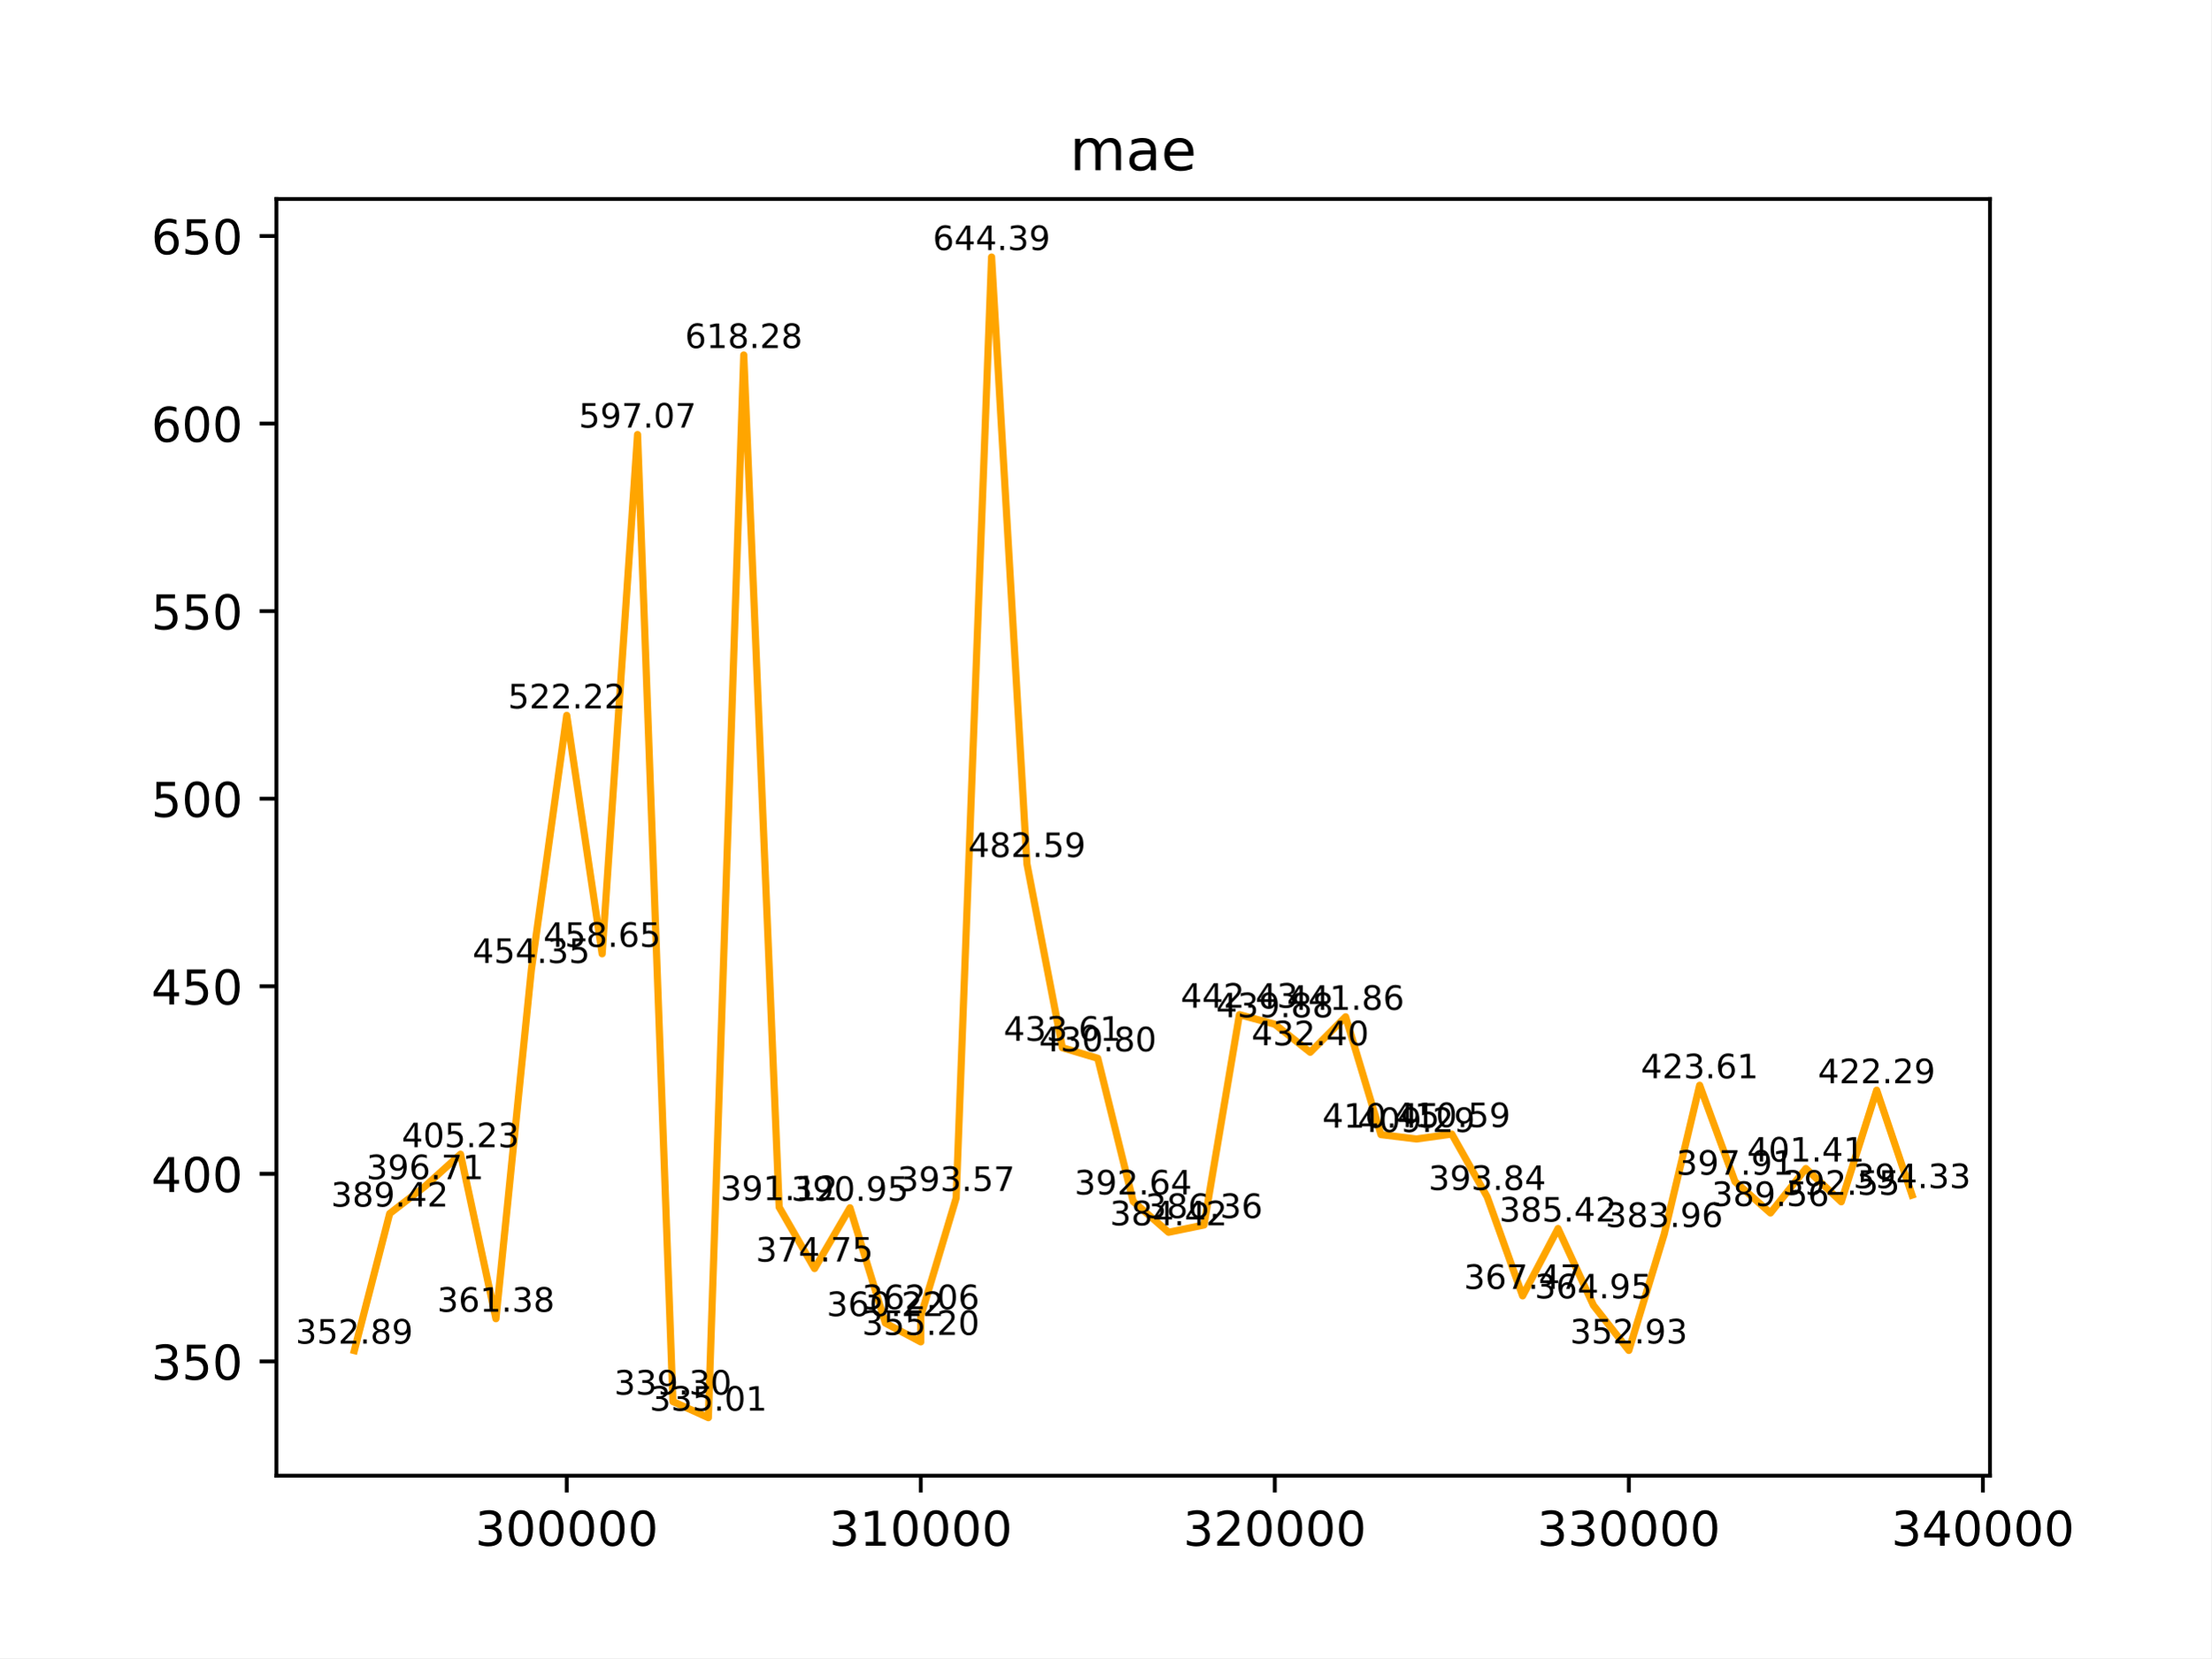
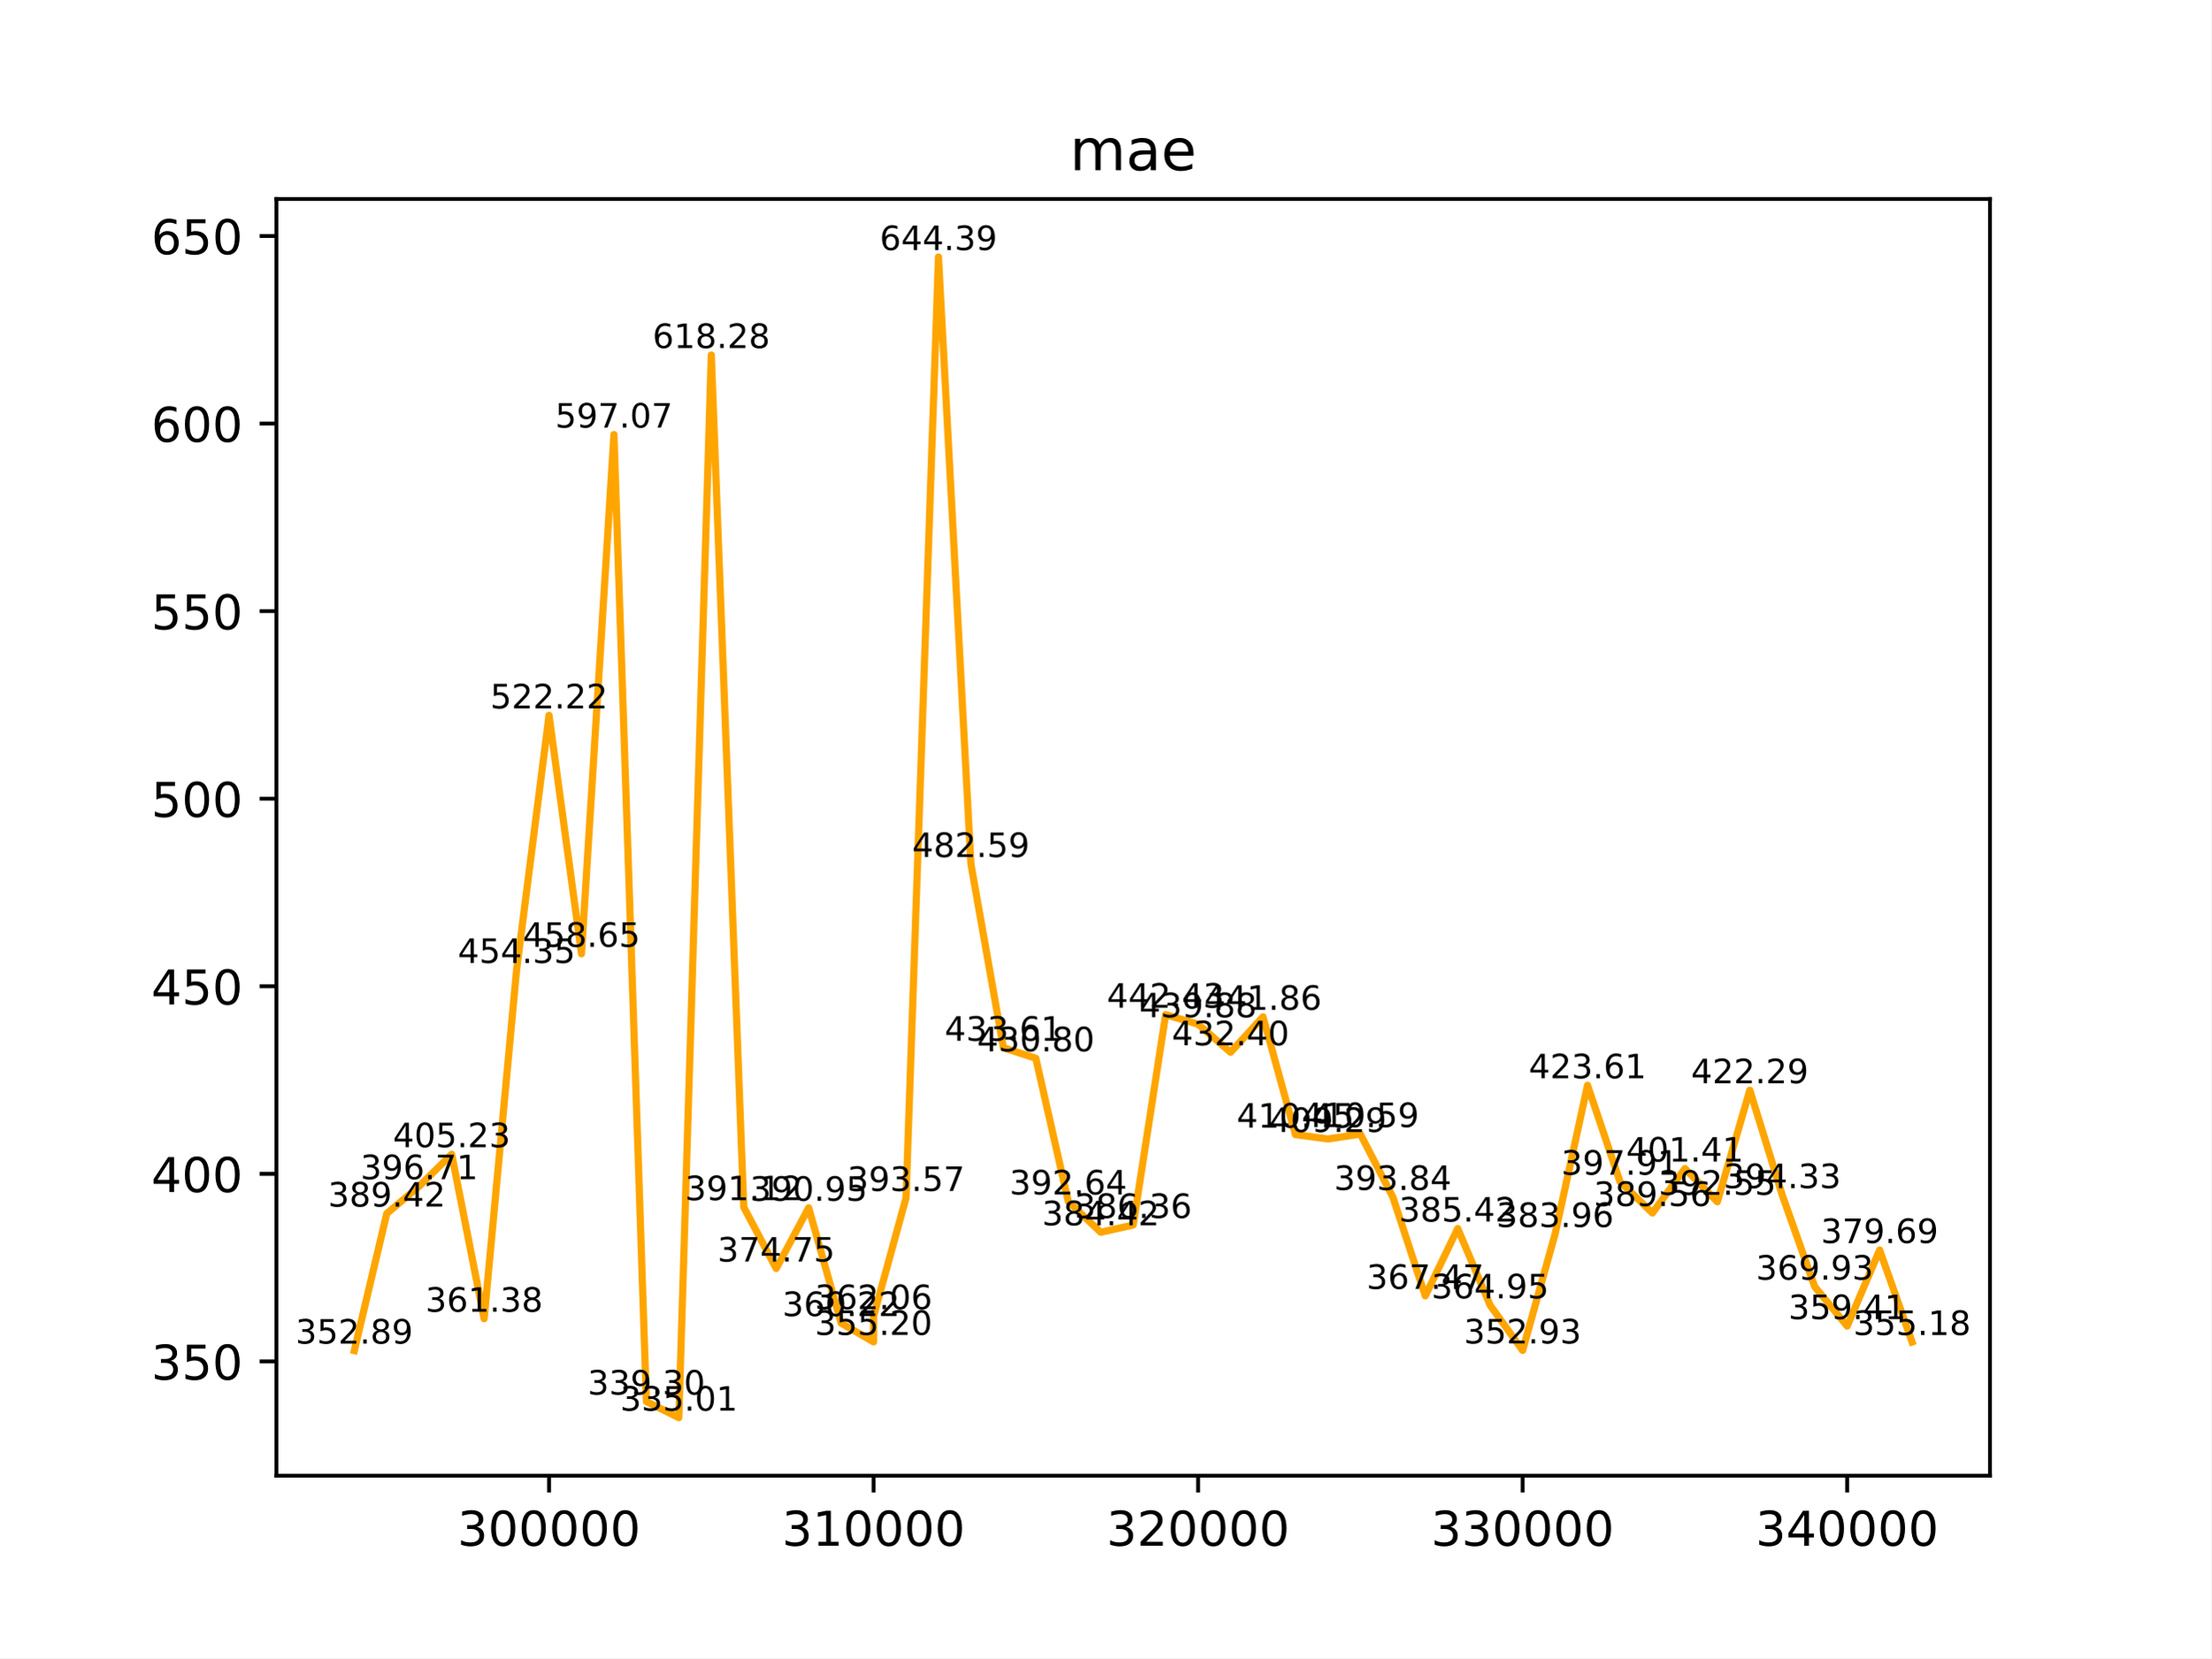
<svg xmlns="http://www.w3.org/2000/svg" xmlns:xlink="http://www.w3.org/1999/xlink" width="460.8pt" height="345.6pt" viewBox="0 0 460.8 345.6" version="1.1">
  <defs>
    <style type="text/css">*{stroke-linejoin: round; stroke-linecap: butt}</style>
  </defs>
  <g id="figure_1">
    <g id="patch_1">
      <path d="M 0 345.6  L 460.8 345.6  L 460.8 0  L 0 0  z " style="fill: #ffffff" />
    </g>
    <g id="axes_1">
      <g id="patch_2">
        <path d="M 57.6 307.584  L 414.72 307.584  L 414.72 41.472  L 57.6 41.472  z " style="fill: #ffffff" />
      </g>
      <g id="matplotlib.axis_1">
        <g id="xtick_1">
          <g id="line2d_1">
            <defs>
-               <path id="m9c4ff56a00" d="M 0 0  L 0 3.5  " style="stroke: #000000; stroke-width: 0.8" />
+               <path id="meed4ba6264" d="M 0 0  L 0 3.5  " style="stroke: #000000; stroke-width: 0.8" />
            </defs>
            <g>
-               <use xlink:href="#m9c4ff56a00" x="118.104" y="307.584" style="stroke: #000000; stroke-width: 0.8" />
+               <use xlink:href="#meed4ba6264" x="114.415" y="307.584" style="stroke: #000000; stroke-width: 0.8" />
            </g>
          </g>
          <g id="text_1">
-             <g transform="translate(99.0163 322.1824)scale(0.1 -0.1)">
+             <g transform="translate(95.32704 322.1824)scale(0.1 -0.1)">
              <defs>
                <path id="DejaVuSans-33" d="M 2597 2516  Q 3050 2419 3304 2112  Q 3559 1806 3559 1356  Q 3559 666 3084 287  Q 2609 -91 1734 -91  Q 1441 -91 1130 -33  Q 819 25 488 141  L 488 750  Q 750 597 1062 519  Q 1375 441 1716 441  Q 2309 441 2620 675  Q 2931 909 2931 1356  Q 2931 1769 2642 2001  Q 2353 2234 1838 2234  L 1294 2234  L 1294 2753  L 1863 2753  Q 2328 2753 2575 2939  Q 2822 3125 2822 3475  Q 2822 3834 2567 4026  Q 2313 4219 1838 4219  Q 1578 4219 1281 4162  Q 984 4106 628 3988  L 628 4550  Q 988 4650 1302 4700  Q 1616 4750 1894 4750  Q 2613 4750 3031 4423  Q 3450 4097 3450 3541  Q 3450 3153 3228 2886  Q 3006 2619 2597 2516  z " transform="scale(0.015625)" />
                <path id="DejaVuSans-30" d="M 2034 4250  Q 1547 4250 1301 3770  Q 1056 3291 1056 2328  Q 1056 1369 1301 889  Q 1547 409 2034 409  Q 2525 409 2770 889  Q 3016 1369 3016 2328  Q 3016 3291 2770 3770  Q 2525 4250 2034 4250  z M 2034 4750  Q 2819 4750 3233 4129  Q 3647 3509 3647 2328  Q 3647 1150 3233 529  Q 2819 -91 2034 -91  Q 1250 -91 836 529  Q 422 1150 422 2328  Q 422 3509 836 4129  Q 1250 4750 2034 4750  z " transform="scale(0.015625)" />
              </defs>
              <use xlink:href="#DejaVuSans-33" />
              <use xlink:href="#DejaVuSans-30" x="63.623" />
              <use xlink:href="#DejaVuSans-30" x="127.246" />
              <use xlink:href="#DejaVuSans-30" x="190.869" />
              <use xlink:href="#DejaVuSans-30" x="254.492" />
              <use xlink:href="#DejaVuSans-30" x="318.115" />
            </g>
          </g>
        </g>
        <g id="xtick_2">
          <g id="line2d_2">
            <g>
-               <use xlink:href="#m9c4ff56a00" x="191.889" y="307.584" style="stroke: #000000; stroke-width: 0.8" />
+               <use xlink:href="#meed4ba6264" x="182.051" y="307.584" style="stroke: #000000; stroke-width: 0.8" />
            </g>
          </g>
          <g id="text_2">
-             <g transform="translate(172.8014 322.1824)scale(0.1 -0.1)">
+             <g transform="translate(162.9634 322.1824)scale(0.1 -0.1)">
              <defs>
                <path id="DejaVuSans-31" d="M 794 531  L 1825 531  L 1825 4091  L 703 3866  L 703 4441  L 1819 4666  L 2450 4666  L 2450 531  L 3481 531  L 3481 0  L 794 0  L 794 531  z " transform="scale(0.015625)" />
              </defs>
              <use xlink:href="#DejaVuSans-33" />
              <use xlink:href="#DejaVuSans-31" x="63.623" />
              <use xlink:href="#DejaVuSans-30" x="127.246" />
              <use xlink:href="#DejaVuSans-30" x="190.869" />
              <use xlink:href="#DejaVuSans-30" x="254.492" />
              <use xlink:href="#DejaVuSans-30" x="318.115" />
            </g>
          </g>
        </g>
        <g id="xtick_3">
          <g id="line2d_3">
            <g>
-               <use xlink:href="#m9c4ff56a00" x="265.674" y="307.584" style="stroke: #000000; stroke-width: 0.8" />
+               <use xlink:href="#meed4ba6264" x="249.687" y="307.584" style="stroke: #000000; stroke-width: 0.8" />
            </g>
          </g>
          <g id="text_3">
-             <g transform="translate(246.5865 322.1824)scale(0.1 -0.1)">
+             <g transform="translate(230.5998 322.1824)scale(0.1 -0.1)">
              <defs>
                <path id="DejaVuSans-32" d="M 1228 531  L 3431 531  L 3431 0  L 469 0  L 469 531  Q 828 903 1448 1529  Q 2069 2156 2228 2338  Q 2531 2678 2651 2914  Q 2772 3150 2772 3378  Q 2772 3750 2511 3984  Q 2250 4219 1831 4219  Q 1534 4219 1204 4116  Q 875 4013 500 3803  L 500 4441  Q 881 4594 1212 4672  Q 1544 4750 1819 4750  Q 2544 4750 2975 4387  Q 3406 4025 3406 3419  Q 3406 3131 3298 2873  Q 3191 2616 2906 2266  Q 2828 2175 2409 1742  Q 1991 1309 1228 531  z " transform="scale(0.015625)" />
              </defs>
              <use xlink:href="#DejaVuSans-33" />
              <use xlink:href="#DejaVuSans-32" x="63.623" />
              <use xlink:href="#DejaVuSans-30" x="127.246" />
              <use xlink:href="#DejaVuSans-30" x="190.869" />
              <use xlink:href="#DejaVuSans-30" x="254.492" />
              <use xlink:href="#DejaVuSans-30" x="318.115" />
            </g>
          </g>
        </g>
        <g id="xtick_4">
          <g id="line2d_4">
            <g>
-               <use xlink:href="#m9c4ff56a00" x="339.459" y="307.584" style="stroke: #000000; stroke-width: 0.8" />
+               <use xlink:href="#meed4ba6264" x="317.324" y="307.584" style="stroke: #000000; stroke-width: 0.8" />
            </g>
          </g>
          <g id="text_4">
-             <g transform="translate(320.3717 322.1824)scale(0.1 -0.1)">
+             <g transform="translate(298.2361 322.1824)scale(0.1 -0.1)">
              <use xlink:href="#DejaVuSans-33" />
              <use xlink:href="#DejaVuSans-33" x="63.623" />
              <use xlink:href="#DejaVuSans-30" x="127.246" />
              <use xlink:href="#DejaVuSans-30" x="190.869" />
              <use xlink:href="#DejaVuSans-30" x="254.492" />
              <use xlink:href="#DejaVuSans-30" x="318.115" />
            </g>
          </g>
        </g>
        <g id="xtick_5">
          <g id="line2d_5">
            <g>
-               <use xlink:href="#m9c4ff56a00" x="413.244" y="307.584" style="stroke: #000000; stroke-width: 0.8" />
+               <use xlink:href="#meed4ba6264" x="384.96" y="307.584" style="stroke: #000000; stroke-width: 0.8" />
            </g>
          </g>
          <g id="text_5">
-             <g transform="translate(394.1568 322.1824)scale(0.1 -0.1)">
+             <g transform="translate(365.8725 322.1824)scale(0.1 -0.1)">
              <defs>
                <path id="DejaVuSans-34" d="M 2419 4116  L 825 1625  L 2419 1625  L 2419 4116  z M 2253 4666  L 3047 4666  L 3047 1625  L 3713 1625  L 3713 1100  L 3047 1100  L 3047 0  L 2419 0  L 2419 1100  L 313 1100  L 313 1709  L 2253 4666  z " transform="scale(0.015625)" />
              </defs>
              <use xlink:href="#DejaVuSans-33" />
              <use xlink:href="#DejaVuSans-34" x="63.623" />
              <use xlink:href="#DejaVuSans-30" x="127.246" />
              <use xlink:href="#DejaVuSans-30" x="190.869" />
              <use xlink:href="#DejaVuSans-30" x="254.492" />
              <use xlink:href="#DejaVuSans-30" x="318.115" />
            </g>
          </g>
        </g>
      </g>
      <g id="matplotlib.axis_2">
        <g id="ytick_1">
          <g id="line2d_6">
            <defs>
-               <path id="m2e8c24d3c9" d="M 0 0  L -3.5 0  " style="stroke: #000000; stroke-width: 0.8" />
+               <path id="m0b6552551f" d="M 0 0  L -3.5 0  " style="stroke: #000000; stroke-width: 0.8" />
            </defs>
            <g>
-               <use xlink:href="#m2e8c24d3c9" x="57.6" y="283.764" style="stroke: #000000; stroke-width: 0.8" />
+               <use xlink:href="#m0b6552551f" x="57.6" y="283.764" style="stroke: #000000; stroke-width: 0.8" />
            </g>
          </g>
          <g id="text_6">
            <g transform="translate(31.5125 287.5628)scale(0.1 -0.1)">
              <defs>
                <path id="DejaVuSans-35" d="M 691 4666  L 3169 4666  L 3169 4134  L 1269 4134  L 1269 2991  Q 1406 3038 1543 3061  Q 1681 3084 1819 3084  Q 2600 3084 3056 2656  Q 3513 2228 3513 1497  Q 3513 744 3044 326  Q 2575 -91 1722 -91  Q 1428 -91 1123 -41  Q 819 9 494 109  L 494 744  Q 775 591 1075 516  Q 1375 441 1709 441  Q 2250 441 2565 725  Q 2881 1009 2881 1497  Q 2881 1984 2565 2268  Q 2250 2553 1709 2553  Q 1456 2553 1204 2497  Q 953 2441 691 2322  L 691 4666  z " transform="scale(0.015625)" />
              </defs>
              <use xlink:href="#DejaVuSans-33" />
              <use xlink:href="#DejaVuSans-35" x="63.623" />
              <use xlink:href="#DejaVuSans-30" x="127.246" />
            </g>
          </g>
        </g>
        <g id="ytick_2">
          <g id="line2d_7">
            <g>
-               <use xlink:href="#m2e8c24d3c9" x="57.6" y="244.667" style="stroke: #000000; stroke-width: 0.8" />
+               <use xlink:href="#m0b6552551f" x="57.6" y="244.667" style="stroke: #000000; stroke-width: 0.8" />
            </g>
          </g>
          <g id="text_7">
            <g transform="translate(31.5125 248.4658)scale(0.1 -0.1)">
              <use xlink:href="#DejaVuSans-34" />
              <use xlink:href="#DejaVuSans-30" x="63.623" />
              <use xlink:href="#DejaVuSans-30" x="127.246" />
            </g>
          </g>
        </g>
        <g id="ytick_3">
          <g id="line2d_8">
            <g>
-               <use xlink:href="#m2e8c24d3c9" x="57.6" y="205.569" style="stroke: #000000; stroke-width: 0.8" />
+               <use xlink:href="#m0b6552551f" x="57.6" y="205.569" style="stroke: #000000; stroke-width: 0.8" />
            </g>
          </g>
          <g id="text_8">
            <g transform="translate(31.5125 209.3687)scale(0.1 -0.1)">
              <use xlink:href="#DejaVuSans-34" />
              <use xlink:href="#DejaVuSans-35" x="63.623" />
              <use xlink:href="#DejaVuSans-30" x="127.246" />
            </g>
          </g>
        </g>
        <g id="ytick_4">
          <g id="line2d_9">
            <g>
-               <use xlink:href="#m2e8c24d3c9" x="57.6" y="166.472" style="stroke: #000000; stroke-width: 0.8" />
+               <use xlink:href="#m0b6552551f" x="57.6" y="166.472" style="stroke: #000000; stroke-width: 0.8" />
            </g>
          </g>
          <g id="text_9">
            <g transform="translate(31.5125 170.2717)scale(0.1 -0.1)">
              <use xlink:href="#DejaVuSans-35" />
              <use xlink:href="#DejaVuSans-30" x="63.623" />
              <use xlink:href="#DejaVuSans-30" x="127.246" />
            </g>
          </g>
        </g>
        <g id="ytick_5">
          <g id="line2d_10">
            <g>
-               <use xlink:href="#m2e8c24d3c9" x="57.6" y="127.375" style="stroke: #000000; stroke-width: 0.8" />
+               <use xlink:href="#m0b6552551f" x="57.6" y="127.375" style="stroke: #000000; stroke-width: 0.8" />
            </g>
          </g>
          <g id="text_10">
            <g transform="translate(31.5125 131.1746)scale(0.1 -0.1)">
              <use xlink:href="#DejaVuSans-35" />
              <use xlink:href="#DejaVuSans-35" x="63.623" />
              <use xlink:href="#DejaVuSans-30" x="127.246" />
            </g>
          </g>
        </g>
        <g id="ytick_6">
          <g id="line2d_11">
            <g>
-               <use xlink:href="#m2e8c24d3c9" x="57.6" y="88.278" style="stroke: #000000; stroke-width: 0.8" />
+               <use xlink:href="#m0b6552551f" x="57.6" y="88.278" style="stroke: #000000; stroke-width: 0.8" />
            </g>
          </g>
          <g id="text_11">
            <g transform="translate(31.5125 92.07757)scale(0.1 -0.1)">
              <defs>
                <path id="DejaVuSans-36" d="M 2113 2584  Q 1688 2584 1439 2293  Q 1191 2003 1191 1497  Q 1191 994 1439 701  Q 1688 409 2113 409  Q 2538 409 2786 701  Q 3034 994 3034 1497  Q 3034 2003 2786 2293  Q 2538 2584 2113 2584  z M 3366 4563  L 3366 3988  Q 3128 4100 2886 4159  Q 2644 4219 2406 4219  Q 1781 4219 1451 3797  Q 1122 3375 1075 2522  Q 1259 2794 1537 2939  Q 1816 3084 2150 3084  Q 2853 3084 3261 2657  Q 3669 2231 3669 1497  Q 3669 778 3244 343  Q 2819 -91 2113 -91  Q 1303 -91 875 529  Q 447 1150 447 2328  Q 447 3434 972 4092  Q 1497 4750 2381 4750  Q 2619 4750 2861 4703  Q 3103 4656 3366 4563  z " transform="scale(0.015625)" />
              </defs>
              <use xlink:href="#DejaVuSans-36" />
              <use xlink:href="#DejaVuSans-30" x="63.623" />
              <use xlink:href="#DejaVuSans-30" x="127.246" />
            </g>
          </g>
        </g>
        <g id="ytick_7">
          <g id="line2d_12">
            <g>
-               <use xlink:href="#m2e8c24d3c9" x="57.6" y="49.181" style="stroke: #000000; stroke-width: 0.8" />
+               <use xlink:href="#m0b6552551f" x="57.6" y="49.181" style="stroke: #000000; stroke-width: 0.8" />
            </g>
          </g>
          <g id="text_12">
            <g transform="translate(31.5125 52.98053)scale(0.1 -0.1)">
              <use xlink:href="#DejaVuSans-36" />
              <use xlink:href="#DejaVuSans-35" x="63.623" />
              <use xlink:href="#DejaVuSans-30" x="127.246" />
            </g>
          </g>
        </g>
      </g>
      <g id="line2d_13">
-         <path d="M 73.833 281.506  L 81.211 252.943  L 88.59 247.241  L 95.968 240.575  L 103.347 274.864  L 110.725 202.165  L 118.104 149.101  L 125.482 198.803  L 132.861 90.567  L 140.239 292.134  L 147.618 295.488  L 154.996 73.986  L 162.375 251.613  L 169.753 264.407  L 177.132 251.743  L 184.51 275.774  L 191.889 279.694  L 191.889 274.329  L 199.267 249.691  L 206.646 53.568  L 214.024 180.089  L 221.403 218.384  L 228.781 220.584  L 236.16 250.424  L 243.539 256.848  L 250.917 255.332  L 258.296 211.489  L 265.674 213.484  L 273.053 219.328  L 280.431 211.931  L 287.81 236.498  L 295.188 237.404  L 302.567 236.384  L 309.945 249.481  L 317.324 270.105  L 324.702 256.066  L 332.081 272.074  L 339.459 281.474  L 346.838 257.21  L 354.216 226.207  L 361.595 246.302  L 368.973 252.828  L 376.352 243.566  L 383.73 250.494  L 391.109 227.234  L 398.487 249.101  " clip-path="url(#pc1d099d474)" style="fill: none; stroke: #ffa500; stroke-width: 1.5; stroke-linecap: square" />
+         <path d="M 73.833 281.506  L 80.596 252.943  L 87.36 247.241  L 94.124 240.575  L 100.887 274.864  L 107.651 202.165  L 114.415 149.101  L 121.178 198.803  L 127.942 90.567  L 134.705 292.134  L 141.469 295.488  L 148.233 73.986  L 154.996 251.613  L 161.76 264.407  L 168.524 251.743  L 175.287 275.774  L 182.051 279.694  L 182.051 274.329  L 188.815 249.691  L 195.578 53.568  L 202.342 180.089  L 209.105 218.384  L 215.869 220.584  L 222.633 250.424  L 229.396 256.848  L 236.16 255.332  L 242.924 211.489  L 249.687 213.484  L 256.451 219.328  L 263.215 211.931  L 269.978 236.498  L 276.742 237.404  L 283.505 236.384  L 290.269 249.481  L 297.033 270.105  L 303.796 256.066  L 310.56 272.074  L 317.324 281.474  L 324.087 257.21  L 330.851 226.207  L 337.615 246.302  L 344.378 252.828  L 351.142 243.566  L 357.905 250.494  L 364.669 227.234  L 371.433 249.101  L 378.196 268.183  L 384.96 276.405  L 391.724 260.545  L 398.487 279.713  " clip-path="url(#p3fb8b0c6d1)" style="fill: none; stroke: #ffa500; stroke-width: 1.5; stroke-linecap: square" />
      </g>
      <g id="patch_3">
        <path d="M 57.6 307.584  L 57.6 41.472  " style="fill: none; stroke: #000000; stroke-width: 0.8; stroke-linejoin: miter; stroke-linecap: square" />
      </g>
      <g id="patch_4">
        <path d="M 414.72 307.584  L 414.72 41.472  " style="fill: none; stroke: #000000; stroke-width: 0.8; stroke-linejoin: miter; stroke-linecap: square" />
      </g>
      <g id="patch_5">
        <path d="M 57.6 307.584  L 414.72 307.584  " style="fill: none; stroke: #000000; stroke-width: 0.8; stroke-linejoin: miter; stroke-linecap: square" />
      </g>
      <g id="patch_6">
        <path d="M 57.6 41.472  L 414.72 41.472  " style="fill: none; stroke: #000000; stroke-width: 0.8; stroke-linejoin: miter; stroke-linecap: square" />
      </g>
      <g id="text_13">
        <g transform="translate(61.58601 280.0503)scale(0.07 -0.07)">
          <defs>
            <path id="DejaVuSans-2e" d="M 684 794  L 1344 794  L 1344 0  L 684 0  L 684 794  z " transform="scale(0.015625)" />
            <path id="DejaVuSans-38" d="M 2034 2216  Q 1584 2216 1326 1975  Q 1069 1734 1069 1313  Q 1069 891 1326 650  Q 1584 409 2034 409  Q 2484 409 2743 651  Q 3003 894 3003 1313  Q 3003 1734 2745 1975  Q 2488 2216 2034 2216  z M 1403 2484  Q 997 2584 770 2862  Q 544 3141 544 3541  Q 544 4100 942 4425  Q 1341 4750 2034 4750  Q 2731 4750 3128 4425  Q 3525 4100 3525 3541  Q 3525 3141 3298 2862  Q 3072 2584 2669 2484  Q 3125 2378 3379 2068  Q 3634 1759 3634 1313  Q 3634 634 3220 271  Q 2806 -91 2034 -91  Q 1263 -91 848 271  Q 434 634 434 1313  Q 434 1759 690 2068  Q 947 2378 1403 2484  z M 1172 3481  Q 1172 3119 1398 2916  Q 1625 2713 2034 2713  Q 2441 2713 2670 2916  Q 2900 3119 2900 3481  Q 2900 3844 2670 4047  Q 2441 4250 2034 4250  Q 1625 4250 1398 4047  Q 1172 3844 1172 3481  z " transform="scale(0.015625)" />
            <path id="DejaVuSans-39" d="M 703 97  L 703 672  Q 941 559 1184 500  Q 1428 441 1663 441  Q 2288 441 2617 861  Q 2947 1281 2994 2138  Q 2813 1869 2534 1725  Q 2256 1581 1919 1581  Q 1219 1581 811 2004  Q 403 2428 403 3163  Q 403 3881 828 4315  Q 1253 4750 1959 4750  Q 2769 4750 3195 4129  Q 3622 3509 3622 2328  Q 3622 1225 3098 567  Q 2575 -91 1691 -91  Q 1453 -91 1209 -44  Q 966 3 703 97  z M 1959 2075  Q 2384 2075 2632 2365  Q 2881 2656 2881 3163  Q 2881 3666 2632 3958  Q 2384 4250 1959 4250  Q 1534 4250 1286 3958  Q 1038 3666 1038 3163  Q 1038 2656 1286 2365  Q 1534 2075 1959 2075  z " transform="scale(0.015625)" />
          </defs>
          <use xlink:href="#DejaVuSans-33" />
          <use xlink:href="#DejaVuSans-35" x="63.623" />
          <use xlink:href="#DejaVuSans-32" x="127.246" />
          <use xlink:href="#DejaVuSans-2e" x="190.869" />
          <use xlink:href="#DejaVuSans-38" x="222.656" />
          <use xlink:href="#DejaVuSans-39" x="286.279" />
        </g>
      </g>
      <g id="text_14">
-         <g transform="translate(68.96452 251.4868)scale(0.07 -0.07)">
+         <g transform="translate(68.34964 251.4868)scale(0.07 -0.07)">
          <use xlink:href="#DejaVuSans-33" />
          <use xlink:href="#DejaVuSans-38" x="63.623" />
          <use xlink:href="#DejaVuSans-39" x="127.246" />
          <use xlink:href="#DejaVuSans-2e" x="190.869" />
          <use xlink:href="#DejaVuSans-34" x="222.656" />
          <use xlink:href="#DejaVuSans-32" x="286.279" />
        </g>
      </g>
      <g id="text_15">
-         <g transform="translate(76.34303 245.7849)scale(0.07 -0.07)">
+         <g transform="translate(75.11328 245.7849)scale(0.07 -0.07)">
          <defs>
            <path id="DejaVuSans-37" d="M 525 4666  L 3525 4666  L 3525 4397  L 1831 0  L 1172 0  L 2766 4134  L 525 4134  L 525 4666  z " transform="scale(0.015625)" />
          </defs>
          <use xlink:href="#DejaVuSans-33" />
          <use xlink:href="#DejaVuSans-39" x="63.623" />
          <use xlink:href="#DejaVuSans-36" x="127.246" />
          <use xlink:href="#DejaVuSans-2e" x="190.869" />
          <use xlink:href="#DejaVuSans-37" x="222.656" />
          <use xlink:href="#DejaVuSans-31" x="286.279" />
        </g>
      </g>
      <g id="text_16">
-         <g transform="translate(83.72155 239.1196)scale(0.07 -0.07)">
+         <g transform="translate(81.87692 239.1196)scale(0.07 -0.07)">
          <use xlink:href="#DejaVuSans-34" />
          <use xlink:href="#DejaVuSans-30" x="63.623" />
          <use xlink:href="#DejaVuSans-35" x="127.246" />
          <use xlink:href="#DejaVuSans-2e" x="190.869" />
          <use xlink:href="#DejaVuSans-32" x="222.656" />
          <use xlink:href="#DejaVuSans-33" x="286.279" />
        </g>
      </g>
      <g id="text_17">
-         <g transform="translate(91.10006 273.4077)scale(0.07 -0.07)">
+         <g transform="translate(88.64055 273.4077)scale(0.07 -0.07)">
          <use xlink:href="#DejaVuSans-33" />
          <use xlink:href="#DejaVuSans-36" x="63.623" />
          <use xlink:href="#DejaVuSans-31" x="127.246" />
          <use xlink:href="#DejaVuSans-2e" x="190.869" />
          <use xlink:href="#DejaVuSans-33" x="222.656" />
          <use xlink:href="#DejaVuSans-38" x="286.279" />
        </g>
      </g>
      <g id="text_18">
-         <g transform="translate(98.47857 200.7091)scale(0.07 -0.07)">
+         <g transform="translate(95.40419 200.7091)scale(0.07 -0.07)">
          <use xlink:href="#DejaVuSans-34" />
          <use xlink:href="#DejaVuSans-35" x="63.623" />
          <use xlink:href="#DejaVuSans-34" x="127.246" />
          <use xlink:href="#DejaVuSans-2e" x="190.869" />
          <use xlink:href="#DejaVuSans-33" x="222.656" />
          <use xlink:href="#DejaVuSans-35" x="286.279" />
        </g>
      </g>
      <g id="text_19">
-         <g transform="translate(105.8571 147.6451)scale(0.07 -0.07)">
+         <g transform="translate(102.1678 147.6451)scale(0.07 -0.07)">
          <use xlink:href="#DejaVuSans-35" />
          <use xlink:href="#DejaVuSans-32" x="63.623" />
          <use xlink:href="#DejaVuSans-32" x="127.246" />
          <use xlink:href="#DejaVuSans-2e" x="190.869" />
          <use xlink:href="#DejaVuSans-32" x="222.656" />
          <use xlink:href="#DejaVuSans-32" x="286.279" />
        </g>
      </g>
      <g id="text_20">
-         <g transform="translate(113.2356 197.3468)scale(0.07 -0.07)">
+         <g transform="translate(108.9315 197.3468)scale(0.07 -0.07)">
          <use xlink:href="#DejaVuSans-34" />
          <use xlink:href="#DejaVuSans-35" x="63.623" />
          <use xlink:href="#DejaVuSans-38" x="127.246" />
          <use xlink:href="#DejaVuSans-2e" x="190.869" />
          <use xlink:href="#DejaVuSans-36" x="222.656" />
          <use xlink:href="#DejaVuSans-35" x="286.279" />
        </g>
      </g>
      <g id="text_21">
-         <g transform="translate(120.6141 89.11132)scale(0.07 -0.07)">
+         <g transform="translate(115.6951 89.11132)scale(0.07 -0.07)">
          <use xlink:href="#DejaVuSans-35" />
          <use xlink:href="#DejaVuSans-39" x="63.623" />
          <use xlink:href="#DejaVuSans-37" x="127.246" />
          <use xlink:href="#DejaVuSans-2e" x="190.869" />
          <use xlink:href="#DejaVuSans-30" x="222.656" />
          <use xlink:href="#DejaVuSans-37" x="286.279" />
        </g>
      </g>
      <g id="text_22">
-         <g transform="translate(127.9926 290.6785)scale(0.07 -0.07)">
+         <g transform="translate(122.4587 290.6785)scale(0.07 -0.07)">
          <use xlink:href="#DejaVuSans-33" />
          <use xlink:href="#DejaVuSans-33" x="63.623" />
          <use xlink:href="#DejaVuSans-39" x="127.246" />
          <use xlink:href="#DejaVuSans-2e" x="190.869" />
          <use xlink:href="#DejaVuSans-33" x="222.656" />
          <use xlink:href="#DejaVuSans-30" x="286.279" />
        </g>
      </g>
      <g id="text_23">
-         <g transform="translate(135.3711 294.0322)scale(0.07 -0.07)">
+         <g transform="translate(129.2224 294.0322)scale(0.07 -0.07)">
          <use xlink:href="#DejaVuSans-33" />
          <use xlink:href="#DejaVuSans-33" x="63.623" />
          <use xlink:href="#DejaVuSans-35" x="127.246" />
          <use xlink:href="#DejaVuSans-2e" x="190.869" />
          <use xlink:href="#DejaVuSans-30" x="222.656" />
          <use xlink:href="#DejaVuSans-31" x="286.279" />
        </g>
      </g>
      <g id="text_24">
-         <g transform="translate(142.7496 72.53026)scale(0.07 -0.07)">
+         <g transform="translate(135.986 72.53026)scale(0.07 -0.07)">
          <use xlink:href="#DejaVuSans-36" />
          <use xlink:href="#DejaVuSans-31" x="63.623" />
          <use xlink:href="#DejaVuSans-38" x="127.246" />
          <use xlink:href="#DejaVuSans-2e" x="190.869" />
          <use xlink:href="#DejaVuSans-32" x="222.656" />
          <use xlink:href="#DejaVuSans-38" x="286.279" />
        </g>
      </g>
      <g id="text_25">
-         <g transform="translate(150.1282 250.1567)scale(0.07 -0.07)">
+         <g transform="translate(142.7496 250.1567)scale(0.07 -0.07)">
          <use xlink:href="#DejaVuSans-33" />
          <use xlink:href="#DejaVuSans-39" x="63.623" />
          <use xlink:href="#DejaVuSans-31" x="127.246" />
          <use xlink:href="#DejaVuSans-2e" x="190.869" />
          <use xlink:href="#DejaVuSans-31" x="222.656" />
          <use xlink:href="#DejaVuSans-32" x="286.279" />
        </g>
      </g>
      <g id="text_26">
-         <g transform="translate(157.5067 262.9509)scale(0.07 -0.07)">
+         <g transform="translate(149.5133 262.9509)scale(0.07 -0.07)">
          <use xlink:href="#DejaVuSans-33" />
          <use xlink:href="#DejaVuSans-37" x="63.623" />
          <use xlink:href="#DejaVuSans-34" x="127.246" />
          <use xlink:href="#DejaVuSans-2e" x="190.869" />
          <use xlink:href="#DejaVuSans-37" x="222.656" />
          <use xlink:href="#DejaVuSans-35" x="286.279" />
        </g>
      </g>
      <g id="text_27">
-         <g transform="translate(164.8852 250.2873)scale(0.07 -0.07)">
+         <g transform="translate(156.2769 250.2873)scale(0.07 -0.07)">
          <use xlink:href="#DejaVuSans-33" />
          <use xlink:href="#DejaVuSans-39" x="63.623" />
          <use xlink:href="#DejaVuSans-30" x="127.246" />
          <use xlink:href="#DejaVuSans-2e" x="190.869" />
          <use xlink:href="#DejaVuSans-39" x="222.656" />
          <use xlink:href="#DejaVuSans-35" x="286.279" />
        </g>
      </g>
      <g id="text_28">
-         <g transform="translate(172.2637 274.3179)scale(0.07 -0.07)">
+         <g transform="translate(163.0406 274.3179)scale(0.07 -0.07)">
          <use xlink:href="#DejaVuSans-33" />
          <use xlink:href="#DejaVuSans-36" x="63.623" />
          <use xlink:href="#DejaVuSans-30" x="127.246" />
          <use xlink:href="#DejaVuSans-2e" x="190.869" />
          <use xlink:href="#DejaVuSans-32" x="222.656" />
          <use xlink:href="#DejaVuSans-32" x="286.279" />
        </g>
      </g>
      <g id="text_29">
-         <g transform="translate(179.6422 278.2378)scale(0.07 -0.07)">
+         <g transform="translate(169.8042 278.2378)scale(0.07 -0.07)">
          <use xlink:href="#DejaVuSans-33" />
          <use xlink:href="#DejaVuSans-35" x="63.623" />
          <use xlink:href="#DejaVuSans-35" x="127.246" />
          <use xlink:href="#DejaVuSans-2e" x="190.869" />
          <use xlink:href="#DejaVuSans-32" x="222.656" />
          <use xlink:href="#DejaVuSans-30" x="286.279" />
        </g>
      </g>
      <g id="text_30">
-         <g transform="translate(179.6422 272.8737)scale(0.07 -0.07)">
+         <g transform="translate(169.8042 272.8737)scale(0.07 -0.07)">
          <use xlink:href="#DejaVuSans-33" />
          <use xlink:href="#DejaVuSans-36" x="63.623" />
          <use xlink:href="#DejaVuSans-32" x="127.246" />
          <use xlink:href="#DejaVuSans-2e" x="190.869" />
          <use xlink:href="#DejaVuSans-30" x="222.656" />
          <use xlink:href="#DejaVuSans-36" x="286.279" />
        </g>
      </g>
      <g id="text_31">
-         <g transform="translate(187.0207 248.2347)scale(0.07 -0.07)">
+         <g transform="translate(176.5678 248.2347)scale(0.07 -0.07)">
          <use xlink:href="#DejaVuSans-33" />
          <use xlink:href="#DejaVuSans-39" x="63.623" />
          <use xlink:href="#DejaVuSans-33" x="127.246" />
          <use xlink:href="#DejaVuSans-2e" x="190.869" />
          <use xlink:href="#DejaVuSans-35" x="222.656" />
          <use xlink:href="#DejaVuSans-37" x="286.279" />
        </g>
      </g>
      <g id="text_32">
-         <g transform="translate(194.3992 52.11222)scale(0.07 -0.07)">
+         <g transform="translate(183.3315 52.11222)scale(0.07 -0.07)">
          <use xlink:href="#DejaVuSans-36" />
          <use xlink:href="#DejaVuSans-34" x="63.623" />
          <use xlink:href="#DejaVuSans-34" x="127.246" />
          <use xlink:href="#DejaVuSans-2e" x="190.869" />
          <use xlink:href="#DejaVuSans-33" x="222.656" />
          <use xlink:href="#DejaVuSans-39" x="286.279" />
        </g>
      </g>
      <g id="text_33">
-         <g transform="translate(201.7777 178.6334)scale(0.07 -0.07)">
+         <g transform="translate(190.0951 178.6334)scale(0.07 -0.07)">
          <use xlink:href="#DejaVuSans-34" />
          <use xlink:href="#DejaVuSans-38" x="63.623" />
          <use xlink:href="#DejaVuSans-32" x="127.246" />
          <use xlink:href="#DejaVuSans-2e" x="190.869" />
          <use xlink:href="#DejaVuSans-35" x="222.656" />
          <use xlink:href="#DejaVuSans-39" x="286.279" />
        </g>
      </g>
      <g id="text_34">
-         <g transform="translate(209.1563 216.9282)scale(0.07 -0.07)">
+         <g transform="translate(196.8587 216.9282)scale(0.07 -0.07)">
          <use xlink:href="#DejaVuSans-34" />
          <use xlink:href="#DejaVuSans-33" x="63.623" />
          <use xlink:href="#DejaVuSans-33" x="127.246" />
          <use xlink:href="#DejaVuSans-2e" x="190.869" />
          <use xlink:href="#DejaVuSans-36" x="222.656" />
          <use xlink:href="#DejaVuSans-31" x="286.279" />
        </g>
      </g>
      <g id="text_35">
-         <g transform="translate(216.5348 219.1278)scale(0.07 -0.07)">
+         <g transform="translate(203.6224 219.1278)scale(0.07 -0.07)">
          <use xlink:href="#DejaVuSans-34" />
          <use xlink:href="#DejaVuSans-33" x="63.623" />
          <use xlink:href="#DejaVuSans-30" x="127.246" />
          <use xlink:href="#DejaVuSans-2e" x="190.869" />
          <use xlink:href="#DejaVuSans-38" x="222.656" />
          <use xlink:href="#DejaVuSans-30" x="286.279" />
        </g>
      </g>
      <g id="text_36">
-         <g transform="translate(223.9133 248.9682)scale(0.07 -0.07)">
+         <g transform="translate(210.386 248.9682)scale(0.07 -0.07)">
          <use xlink:href="#DejaVuSans-33" />
          <use xlink:href="#DejaVuSans-39" x="63.623" />
          <use xlink:href="#DejaVuSans-32" x="127.246" />
          <use xlink:href="#DejaVuSans-2e" x="190.869" />
          <use xlink:href="#DejaVuSans-36" x="222.656" />
          <use xlink:href="#DejaVuSans-34" x="286.279" />
        </g>
      </g>
      <g id="text_37">
-         <g transform="translate(231.2918 255.3926)scale(0.07 -0.07)">
+         <g transform="translate(217.1496 255.3926)scale(0.07 -0.07)">
          <use xlink:href="#DejaVuSans-33" />
          <use xlink:href="#DejaVuSans-38" x="63.623" />
          <use xlink:href="#DejaVuSans-34" x="127.246" />
          <use xlink:href="#DejaVuSans-2e" x="190.869" />
          <use xlink:href="#DejaVuSans-34" x="222.656" />
          <use xlink:href="#DejaVuSans-32" x="286.279" />
        </g>
      </g>
      <g id="text_38">
-         <g transform="translate(238.6703 253.8764)scale(0.07 -0.07)">
+         <g transform="translate(223.9133 253.8764)scale(0.07 -0.07)">
          <use xlink:href="#DejaVuSans-33" />
          <use xlink:href="#DejaVuSans-38" x="63.623" />
          <use xlink:href="#DejaVuSans-36" x="127.246" />
          <use xlink:href="#DejaVuSans-2e" x="190.869" />
          <use xlink:href="#DejaVuSans-33" x="222.656" />
          <use xlink:href="#DejaVuSans-36" x="286.279" />
        </g>
      </g>
      <g id="text_39">
-         <g transform="translate(246.0488 210.033)scale(0.07 -0.07)">
+         <g transform="translate(230.6769 210.033)scale(0.07 -0.07)">
          <use xlink:href="#DejaVuSans-34" />
          <use xlink:href="#DejaVuSans-34" x="63.623" />
          <use xlink:href="#DejaVuSans-32" x="127.246" />
          <use xlink:href="#DejaVuSans-2e" x="190.869" />
          <use xlink:href="#DejaVuSans-34" x="222.656" />
          <use xlink:href="#DejaVuSans-33" x="286.279" />
        </g>
      </g>
      <g id="text_40">
-         <g transform="translate(253.4273 212.0277)scale(0.07 -0.07)">
+         <g transform="translate(237.4406 212.0277)scale(0.07 -0.07)">
          <use xlink:href="#DejaVuSans-34" />
          <use xlink:href="#DejaVuSans-33" x="63.623" />
          <use xlink:href="#DejaVuSans-39" x="127.246" />
          <use xlink:href="#DejaVuSans-2e" x="190.869" />
          <use xlink:href="#DejaVuSans-38" x="222.656" />
          <use xlink:href="#DejaVuSans-38" x="286.279" />
        </g>
      </g>
      <g id="text_41">
-         <g transform="translate(260.8058 217.872)scale(0.07 -0.07)">
+         <g transform="translate(244.2042 217.872)scale(0.07 -0.07)">
          <use xlink:href="#DejaVuSans-34" />
          <use xlink:href="#DejaVuSans-33" x="63.623" />
          <use xlink:href="#DejaVuSans-32" x="127.246" />
          <use xlink:href="#DejaVuSans-2e" x="190.869" />
          <use xlink:href="#DejaVuSans-34" x="222.656" />
          <use xlink:href="#DejaVuSans-30" x="286.279" />
        </g>
      </g>
      <g id="text_42">
-         <g transform="translate(268.1844 210.4756)scale(0.07 -0.07)">
+         <g transform="translate(250.9678 210.4756)scale(0.07 -0.07)">
          <use xlink:href="#DejaVuSans-34" />
          <use xlink:href="#DejaVuSans-34" x="63.623" />
          <use xlink:href="#DejaVuSans-31" x="127.246" />
          <use xlink:href="#DejaVuSans-2e" x="190.869" />
          <use xlink:href="#DejaVuSans-38" x="222.656" />
          <use xlink:href="#DejaVuSans-36" x="286.279" />
        </g>
      </g>
      <g id="text_43">
-         <g transform="translate(275.5629 235.0418)scale(0.07 -0.07)">
+         <g transform="translate(257.7315 235.0418)scale(0.07 -0.07)">
          <use xlink:href="#DejaVuSans-34" />
          <use xlink:href="#DejaVuSans-31" x="63.623" />
          <use xlink:href="#DejaVuSans-30" x="127.246" />
          <use xlink:href="#DejaVuSans-2e" x="190.869" />
          <use xlink:href="#DejaVuSans-34" x="222.656" />
          <use xlink:href="#DejaVuSans-35" x="286.279" />
        </g>
      </g>
      <g id="text_44">
-         <g transform="translate(282.9414 235.9481)scale(0.07 -0.07)">
+         <g transform="translate(264.4951 235.9481)scale(0.07 -0.07)">
          <use xlink:href="#DejaVuSans-34" />
          <use xlink:href="#DejaVuSans-30" x="63.623" />
          <use xlink:href="#DejaVuSans-39" x="127.246" />
          <use xlink:href="#DejaVuSans-2e" x="190.869" />
          <use xlink:href="#DejaVuSans-32" x="222.656" />
          <use xlink:href="#DejaVuSans-39" x="286.279" />
        </g>
      </g>
      <g id="text_45">
-         <g transform="translate(290.3199 234.9284)scale(0.07 -0.07)">
+         <g transform="translate(271.2587 234.9284)scale(0.07 -0.07)">
          <use xlink:href="#DejaVuSans-34" />
          <use xlink:href="#DejaVuSans-31" x="63.623" />
          <use xlink:href="#DejaVuSans-30" x="127.246" />
          <use xlink:href="#DejaVuSans-2e" x="190.869" />
          <use xlink:href="#DejaVuSans-35" x="222.656" />
          <use xlink:href="#DejaVuSans-39" x="286.279" />
        </g>
      </g>
      <g id="text_46">
-         <g transform="translate(297.6984 248.0252)scale(0.07 -0.07)">
+         <g transform="translate(278.0224 248.0252)scale(0.07 -0.07)">
          <use xlink:href="#DejaVuSans-33" />
          <use xlink:href="#DejaVuSans-39" x="63.623" />
          <use xlink:href="#DejaVuSans-33" x="127.246" />
          <use xlink:href="#DejaVuSans-2e" x="190.869" />
          <use xlink:href="#DejaVuSans-38" x="222.656" />
          <use xlink:href="#DejaVuSans-34" x="286.279" />
        </g>
      </g>
      <g id="text_47">
-         <g transform="translate(305.0769 268.6489)scale(0.07 -0.07)">
+         <g transform="translate(284.786 268.6489)scale(0.07 -0.07)">
          <use xlink:href="#DejaVuSans-33" />
          <use xlink:href="#DejaVuSans-36" x="63.623" />
          <use xlink:href="#DejaVuSans-37" x="127.246" />
          <use xlink:href="#DejaVuSans-2e" x="190.869" />
          <use xlink:href="#DejaVuSans-34" x="222.656" />
          <use xlink:href="#DejaVuSans-37" x="286.279" />
        </g>
      </g>
      <g id="text_48">
-         <g transform="translate(312.4554 254.6099)scale(0.07 -0.07)">
+         <g transform="translate(291.5496 254.6099)scale(0.07 -0.07)">
          <use xlink:href="#DejaVuSans-33" />
          <use xlink:href="#DejaVuSans-38" x="63.623" />
          <use xlink:href="#DejaVuSans-35" x="127.246" />
          <use xlink:href="#DejaVuSans-2e" x="190.869" />
          <use xlink:href="#DejaVuSans-34" x="222.656" />
          <use xlink:href="#DejaVuSans-32" x="286.279" />
        </g>
      </g>
      <g id="text_49">
-         <g transform="translate(319.8339 270.6186)scale(0.07 -0.07)">
+         <g transform="translate(298.3133 270.6186)scale(0.07 -0.07)">
          <use xlink:href="#DejaVuSans-33" />
          <use xlink:href="#DejaVuSans-36" x="63.623" />
          <use xlink:href="#DejaVuSans-34" x="127.246" />
          <use xlink:href="#DejaVuSans-2e" x="190.869" />
          <use xlink:href="#DejaVuSans-39" x="222.656" />
          <use xlink:href="#DejaVuSans-35" x="286.279" />
        </g>
      </g>
      <g id="text_50">
-         <g transform="translate(327.2125 280.0183)scale(0.07 -0.07)">
+         <g transform="translate(305.0769 280.0183)scale(0.07 -0.07)">
          <use xlink:href="#DejaVuSans-33" />
          <use xlink:href="#DejaVuSans-35" x="63.623" />
          <use xlink:href="#DejaVuSans-32" x="127.246" />
          <use xlink:href="#DejaVuSans-2e" x="190.869" />
          <use xlink:href="#DejaVuSans-39" x="222.656" />
          <use xlink:href="#DejaVuSans-33" x="286.279" />
        </g>
      </g>
      <g id="text_51">
-         <g transform="translate(334.591 255.7539)scale(0.07 -0.07)">
+         <g transform="translate(311.8406 255.7539)scale(0.07 -0.07)">
          <use xlink:href="#DejaVuSans-33" />
          <use xlink:href="#DejaVuSans-38" x="63.623" />
          <use xlink:href="#DejaVuSans-33" x="127.246" />
          <use xlink:href="#DejaVuSans-2e" x="190.869" />
          <use xlink:href="#DejaVuSans-39" x="222.656" />
          <use xlink:href="#DejaVuSans-36" x="286.279" />
        </g>
      </g>
      <g id="text_52">
-         <g transform="translate(341.9695 224.7515)scale(0.07 -0.07)">
+         <g transform="translate(318.6042 224.7515)scale(0.07 -0.07)">
          <use xlink:href="#DejaVuSans-34" />
          <use xlink:href="#DejaVuSans-32" x="63.623" />
          <use xlink:href="#DejaVuSans-33" x="127.246" />
          <use xlink:href="#DejaVuSans-2e" x="190.869" />
          <use xlink:href="#DejaVuSans-36" x="222.656" />
          <use xlink:href="#DejaVuSans-31" x="286.279" />
        </g>
      </g>
      <g id="text_53">
-         <g transform="translate(349.348 244.8458)scale(0.07 -0.07)">
+         <g transform="translate(325.3678 244.8458)scale(0.07 -0.07)">
          <use xlink:href="#DejaVuSans-33" />
          <use xlink:href="#DejaVuSans-39" x="63.623" />
          <use xlink:href="#DejaVuSans-37" x="127.246" />
          <use xlink:href="#DejaVuSans-2e" x="190.869" />
          <use xlink:href="#DejaVuSans-39" x="222.656" />
          <use xlink:href="#DejaVuSans-31" x="286.279" />
        </g>
      </g>
      <g id="text_54">
-         <g transform="translate(356.7265 251.3719)scale(0.07 -0.07)">
+         <g transform="translate(332.1315 251.3719)scale(0.07 -0.07)">
          <use xlink:href="#DejaVuSans-33" />
          <use xlink:href="#DejaVuSans-38" x="63.623" />
          <use xlink:href="#DejaVuSans-39" x="127.246" />
          <use xlink:href="#DejaVuSans-2e" x="190.869" />
          <use xlink:href="#DejaVuSans-35" x="222.656" />
          <use xlink:href="#DejaVuSans-36" x="286.279" />
        </g>
      </g>
      <g id="text_55">
-         <g transform="translate(364.105 242.1106)scale(0.07 -0.07)">
+         <g transform="translate(338.8951 242.1106)scale(0.07 -0.07)">
          <use xlink:href="#DejaVuSans-34" />
          <use xlink:href="#DejaVuSans-30" x="63.623" />
          <use xlink:href="#DejaVuSans-31" x="127.246" />
          <use xlink:href="#DejaVuSans-2e" x="190.869" />
          <use xlink:href="#DejaVuSans-34" x="222.656" />
          <use xlink:href="#DejaVuSans-31" x="286.279" />
        </g>
      </g>
      <g id="text_56">
-         <g transform="translate(371.4835 249.0378)scale(0.07 -0.07)">
+         <g transform="translate(345.6587 249.0378)scale(0.07 -0.07)">
          <use xlink:href="#DejaVuSans-33" />
          <use xlink:href="#DejaVuSans-39" x="63.623" />
          <use xlink:href="#DejaVuSans-32" x="127.246" />
          <use xlink:href="#DejaVuSans-2e" x="190.869" />
          <use xlink:href="#DejaVuSans-35" x="222.656" />
          <use xlink:href="#DejaVuSans-35" x="286.279" />
        </g>
      </g>
      <g id="text_57">
-         <g transform="translate(378.862 225.7782)scale(0.07 -0.07)">
+         <g transform="translate(352.4224 225.7782)scale(0.07 -0.07)">
          <use xlink:href="#DejaVuSans-34" />
          <use xlink:href="#DejaVuSans-32" x="63.623" />
          <use xlink:href="#DejaVuSans-32" x="127.246" />
          <use xlink:href="#DejaVuSans-2e" x="190.869" />
          <use xlink:href="#DejaVuSans-32" x="222.656" />
          <use xlink:href="#DejaVuSans-39" x="286.279" />
        </g>
      </g>
      <g id="text_58">
-         <g transform="translate(386.2406 247.6451)scale(0.07 -0.07)">
+         <g transform="translate(359.186 247.6451)scale(0.07 -0.07)">
          <use xlink:href="#DejaVuSans-33" />
          <use xlink:href="#DejaVuSans-39" x="63.623" />
          <use xlink:href="#DejaVuSans-34" x="127.246" />
          <use xlink:href="#DejaVuSans-2e" x="190.869" />
          <use xlink:href="#DejaVuSans-33" x="222.656" />
          <use xlink:href="#DejaVuSans-33" x="286.279" />
        </g>
      </g>
      <g id="text_59">
+         <g transform="translate(365.9496 266.7276)scale(0.07 -0.07)">
+           <use xlink:href="#DejaVuSans-33" />
+           <use xlink:href="#DejaVuSans-36" x="63.623" />
+           <use xlink:href="#DejaVuSans-39" x="127.246" />
+           <use xlink:href="#DejaVuSans-2e" x="190.869" />
+           <use xlink:href="#DejaVuSans-39" x="222.656" />
+           <use xlink:href="#DejaVuSans-33" x="286.279" />
+         </g>
+       </g>
+       <g id="text_60">
+         <g transform="translate(372.7133 274.949)scale(0.07 -0.07)">
+           <use xlink:href="#DejaVuSans-33" />
+           <use xlink:href="#DejaVuSans-35" x="63.623" />
+           <use xlink:href="#DejaVuSans-39" x="127.246" />
+           <use xlink:href="#DejaVuSans-2e" x="190.869" />
+           <use xlink:href="#DejaVuSans-34" x="222.656" />
+           <use xlink:href="#DejaVuSans-31" x="286.279" />
+         </g>
+       </g>
+       <g id="text_61">
+         <g transform="translate(379.4769 259.0888)scale(0.07 -0.07)">
+           <use xlink:href="#DejaVuSans-33" />
+           <use xlink:href="#DejaVuSans-37" x="63.623" />
+           <use xlink:href="#DejaVuSans-39" x="127.246" />
+           <use xlink:href="#DejaVuSans-2e" x="190.869" />
+           <use xlink:href="#DejaVuSans-36" x="222.656" />
+           <use xlink:href="#DejaVuSans-39" x="286.279" />
+         </g>
+       </g>
+       <g id="text_62">
+         <g transform="translate(386.2406 278.2573)scale(0.07 -0.07)">
+           <use xlink:href="#DejaVuSans-33" />
+           <use xlink:href="#DejaVuSans-35" x="63.623" />
+           <use xlink:href="#DejaVuSans-35" x="127.246" />
+           <use xlink:href="#DejaVuSans-2e" x="190.869" />
+           <use xlink:href="#DejaVuSans-31" x="222.656" />
+           <use xlink:href="#DejaVuSans-38" x="286.279" />
+         </g>
+       </g>
+       <g id="text_63">
        <g transform="translate(222.9469 35.472)scale(0.12 -0.12)">
          <defs>
            <path id="DejaVuSans-6d" d="M 3328 2828  Q 3544 3216 3844 3400  Q 4144 3584 4550 3584  Q 5097 3584 5394 3201  Q 5691 2819 5691 2113  L 5691 0  L 5113 0  L 5113 2094  Q 5113 2597 4934 2840  Q 4756 3084 4391 3084  Q 3944 3084 3684 2787  Q 3425 2491 3425 1978  L 3425 0  L 2847 0  L 2847 2094  Q 2847 2600 2669 2842  Q 2491 3084 2119 3084  Q 1678 3084 1418 2786  Q 1159 2488 1159 1978  L 1159 0  L 581 0  L 581 3500  L 1159 3500  L 1159 2956  Q 1356 3278 1631 3431  Q 1906 3584 2284 3584  Q 2666 3584 2933 3390  Q 3200 3197 3328 2828  z " transform="scale(0.015625)" />
            <path id="DejaVuSans-61" d="M 2194 1759  Q 1497 1759 1228 1600  Q 959 1441 959 1056  Q 959 750 1161 570  Q 1363 391 1709 391  Q 2188 391 2477 730  Q 2766 1069 2766 1631  L 2766 1759  L 2194 1759  z M 3341 1997  L 3341 0  L 2766 0  L 2766 531  Q 2569 213 2275 61  Q 1981 -91 1556 -91  Q 1019 -91 701 211  Q 384 513 384 1019  Q 384 1609 779 1909  Q 1175 2209 1959 2209  L 2766 2209  L 2766 2266  Q 2766 2663 2505 2880  Q 2244 3097 1772 3097  Q 1472 3097 1187 3025  Q 903 2953 641 2809  L 641 3341  Q 956 3463 1253 3523  Q 1550 3584 1831 3584  Q 2591 3584 2966 3190  Q 3341 2797 3341 1997  z " transform="scale(0.015625)" />
            <path id="DejaVuSans-65" d="M 3597 1894  L 3597 1613  L 953 1613  Q 991 1019 1311 708  Q 1631 397 2203 397  Q 2534 397 2845 478  Q 3156 559 3463 722  L 3463 178  Q 3153 47 2828 -22  Q 2503 -91 2169 -91  Q 1331 -91 842 396  Q 353 884 353 1716  Q 353 2575 817 3079  Q 1281 3584 2069 3584  Q 2775 3584 3186 3129  Q 3597 2675 3597 1894  z M 3022 2063  Q 3016 2534 2758 2815  Q 2500 3097 2075 3097  Q 1594 3097 1305 2825  Q 1016 2553 972 2059  L 3022 2063  z " transform="scale(0.015625)" />
          </defs>
          <use xlink:href="#DejaVuSans-6d" />
          <use xlink:href="#DejaVuSans-61" x="97.412" />
          <use xlink:href="#DejaVuSans-65" x="158.691" />
        </g>
      </g>
    </g>
  </g>
  <defs>
-     <clipPath id="pc1d099d474">
+     <clipPath id="p3fb8b0c6d1">
      <rect x="57.6" y="41.472" width="357.12" height="266.112" />
    </clipPath>
  </defs>
</svg>
